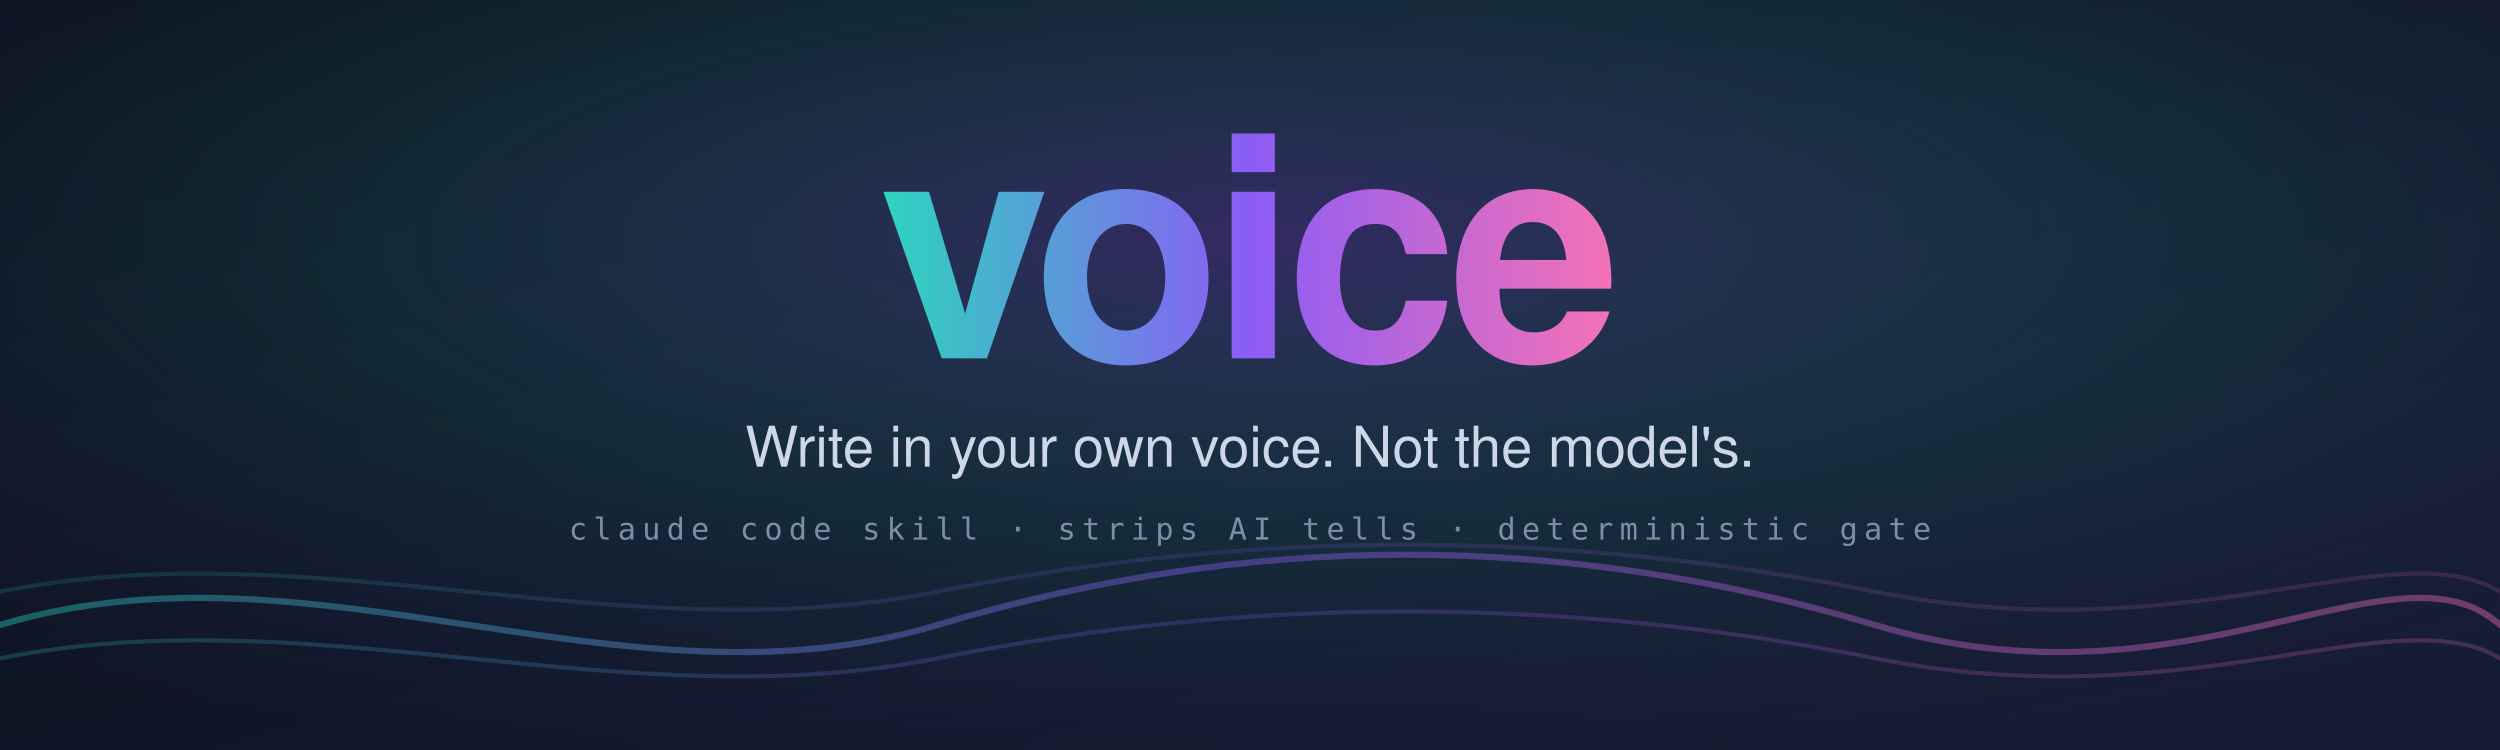
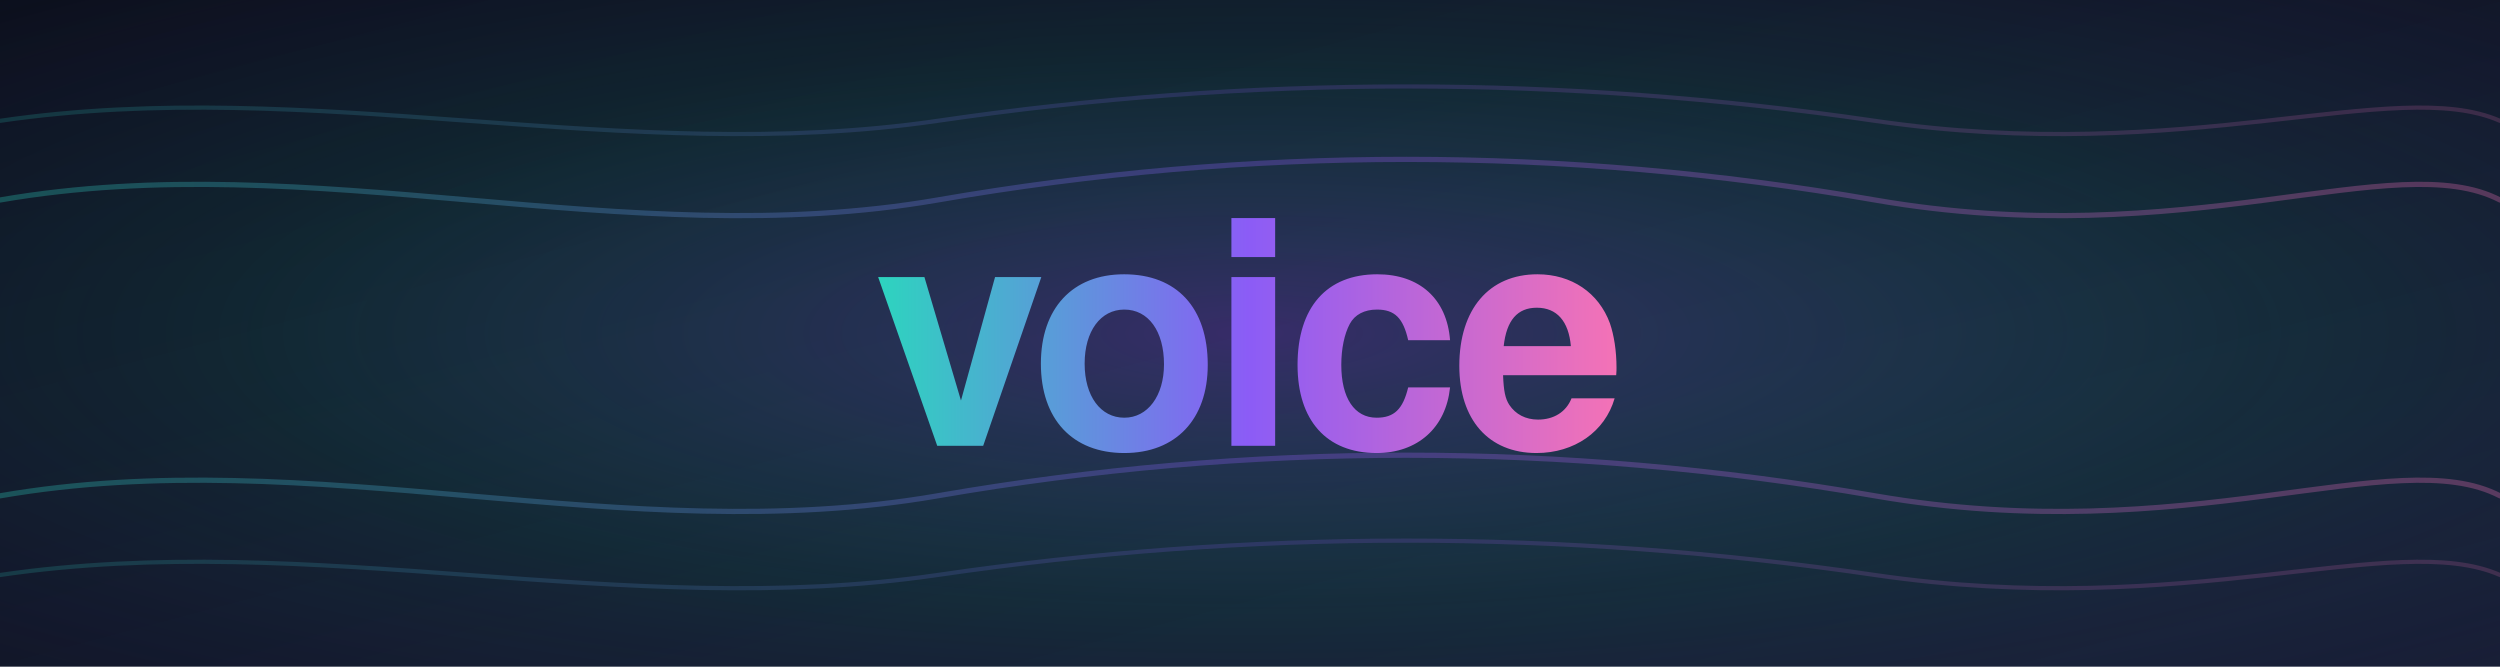
- <svg xmlns="http://www.w3.org/2000/svg" viewBox="0 0 1200 360" width="1200" height="360" role="img" aria-label="voice - write in your own voice, not the model's">
+ <svg xmlns="http://www.w3.org/2000/svg" viewBox="0 0 1200 320" width="1200" height="320" role="img" aria-label="voice">
  <defs>
    <linearGradient id="bg" x1="0" y1="0" x2="1" y2="1">
      <stop offset="0" stop-color="#0a0e1a" />
      <stop offset="1" stop-color="#161d33" />
    </linearGradient>
-     <radialGradient id="glow" cx="0.5" cy="0.32" r="0.75">
-       <stop offset="0" stop-color="#8b5cf6" stop-opacity="0.30" />
+     <radialGradient id="glow" cx="0.5" cy="0.5" r="0.75">
+       <stop offset="0" stop-color="#8b5cf6" stop-opacity="0.32" />
      <stop offset="0.55" stop-color="#2dd4bf" stop-opacity="0.10" />
      <stop offset="1" stop-color="#8b5cf6" stop-opacity="0" />
    </radialGradient>
    <linearGradient id="word" x1="0" y1="0" x2="1" y2="0">
      <stop offset="0" stop-color="#2dd4bf" />
      <stop offset="0.5" stop-color="#8b5cf6" />
      <stop offset="1" stop-color="#f472b6" />
    </linearGradient>
    <linearGradient id="wave" x1="0" y1="0" x2="1" y2="0">
      <stop offset="0" stop-color="#2dd4bf" />
      <stop offset="0.5" stop-color="#8b5cf6" />
      <stop offset="1" stop-color="#f472b6" />
    </linearGradient>
  </defs>
-   <rect width="1200" height="360" fill="url(#bg)" />
-   <rect width="1200" height="360" fill="url(#glow)" />
+   <rect width="1200" height="320" fill="url(#bg)" />
+   <rect width="1200" height="320" fill="url(#glow)" />
  <g fill="none" stroke="url(#wave)" stroke-linecap="round">
-     <path d="M0,300 C150,255 300,345 450,300 S750,255 900,300 S1150,255 1200,300" stroke-width="3" opacity="0.40" />
-     <path d="M0,316 C150,286 300,346 450,316 S750,286 900,316 S1150,286 1200,316" stroke-width="2" opacity="0.22" />
-     <path d="M0,284 C150,254 300,314 450,284 S750,254 900,284 S1150,254 1200,284" stroke-width="2" opacity="0.16" />
+     <path d="M0,58 C150,36 300,80 450,58 S750,36 900,58 S1150,36 1200,58" stroke-width="2" opacity="0.18" />
+     <path d="M0,96 C150,70 300,122 450,96 S750,70 900,96 S1150,70 1200,96" stroke-width="2.5" opacity="0.30" />
+     <path d="M0,238 C150,212 300,264 450,238 S750,212 900,238 S1150,212 1200,238" stroke-width="2.5" opacity="0.30" />
+     <path d="M0,276 C150,254 300,298 450,276 S750,254 900,276 S1150,254 1200,276" stroke-width="2" opacity="0.18" />
  </g>
-   <text x="600" y="172" text-anchor="middle" font-family="'Segoe UI',Helvetica,system-ui,-apple-system,sans-serif" font-size="148" font-weight="800" letter-spacing="-5" fill="url(#word)">voice</text>
-   <text x="600" y="224" text-anchor="middle" font-family="'Segoe UI',Helvetica,system-ui,sans-serif" font-size="27" font-weight="500" fill="#cdd7e6">Write in your own voice. Not the model's.</text>
-   <text x="600" y="259" text-anchor="middle" font-family="ui-monospace,SFMono-Regular,Menlo,Consolas,monospace" font-size="14.5" letter-spacing="3" fill="#7e8da8">claude code skill · strips AI tells · deterministic gate</text>
+   <text x="600" y="214" text-anchor="middle" font-family="'Segoe UI',Helvetica,system-ui,-apple-system,sans-serif" font-size="150" font-weight="800" letter-spacing="-5" fill="url(#word)">voice</text>
</svg>
